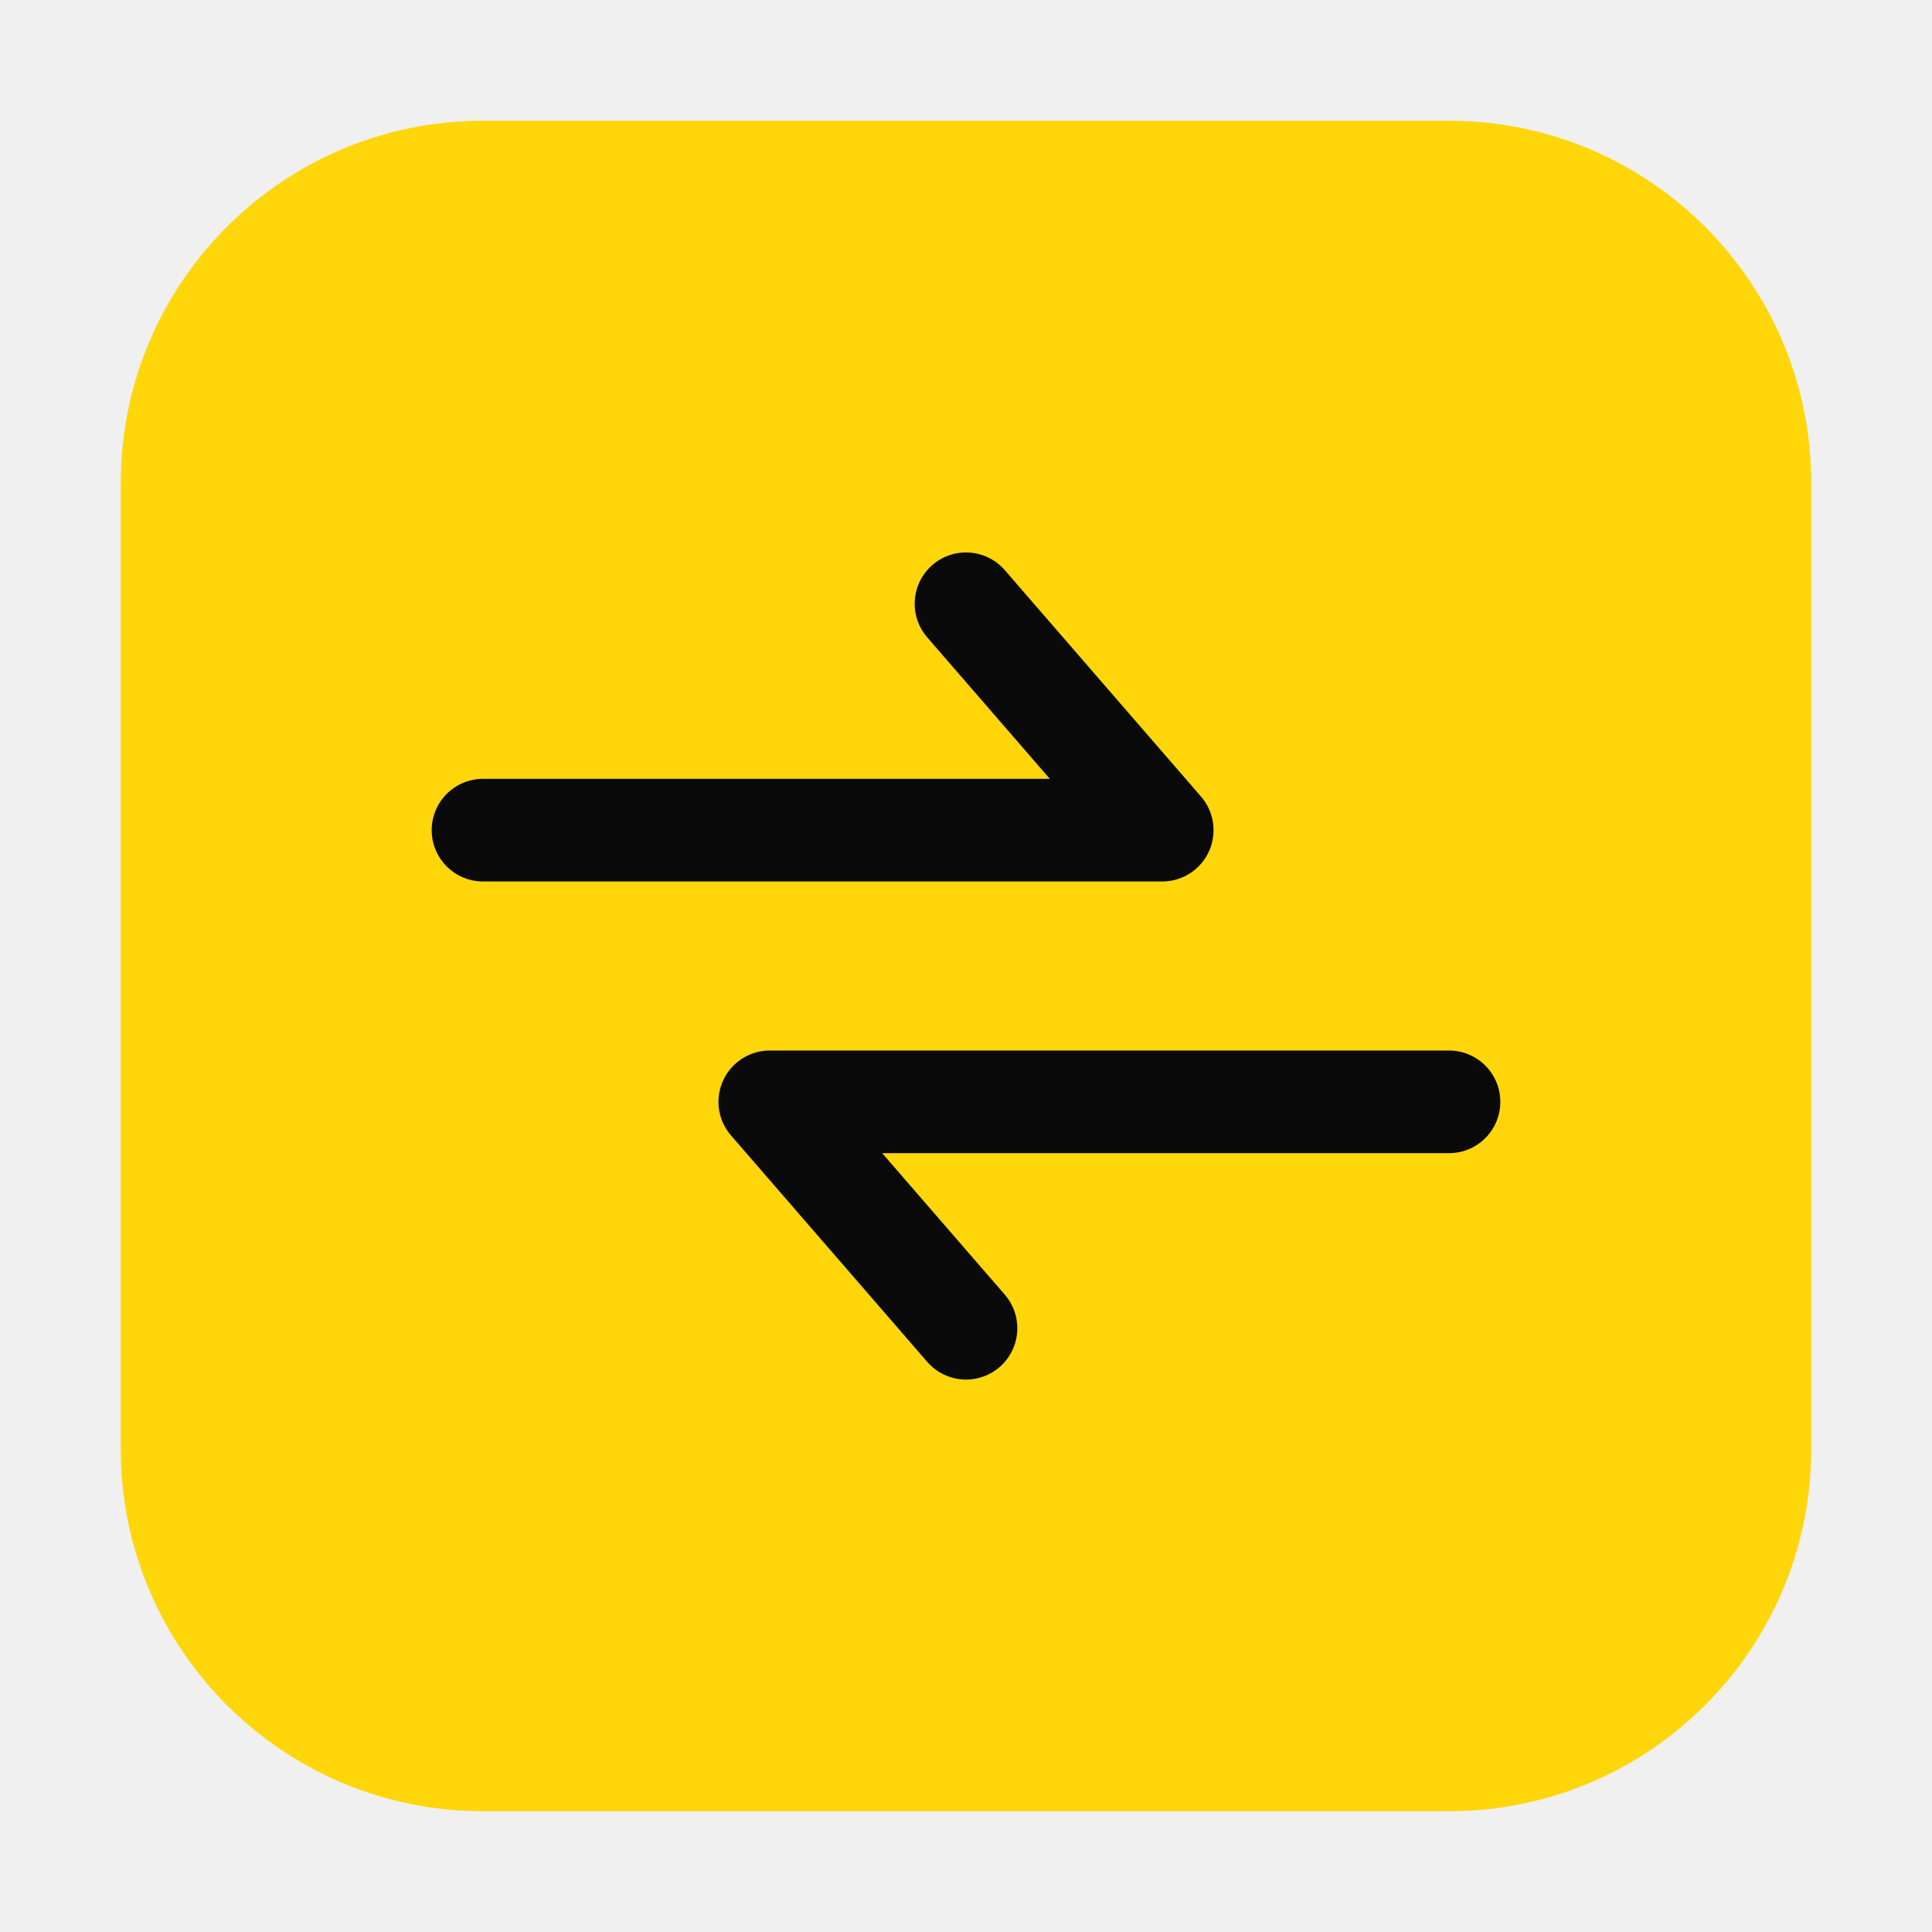
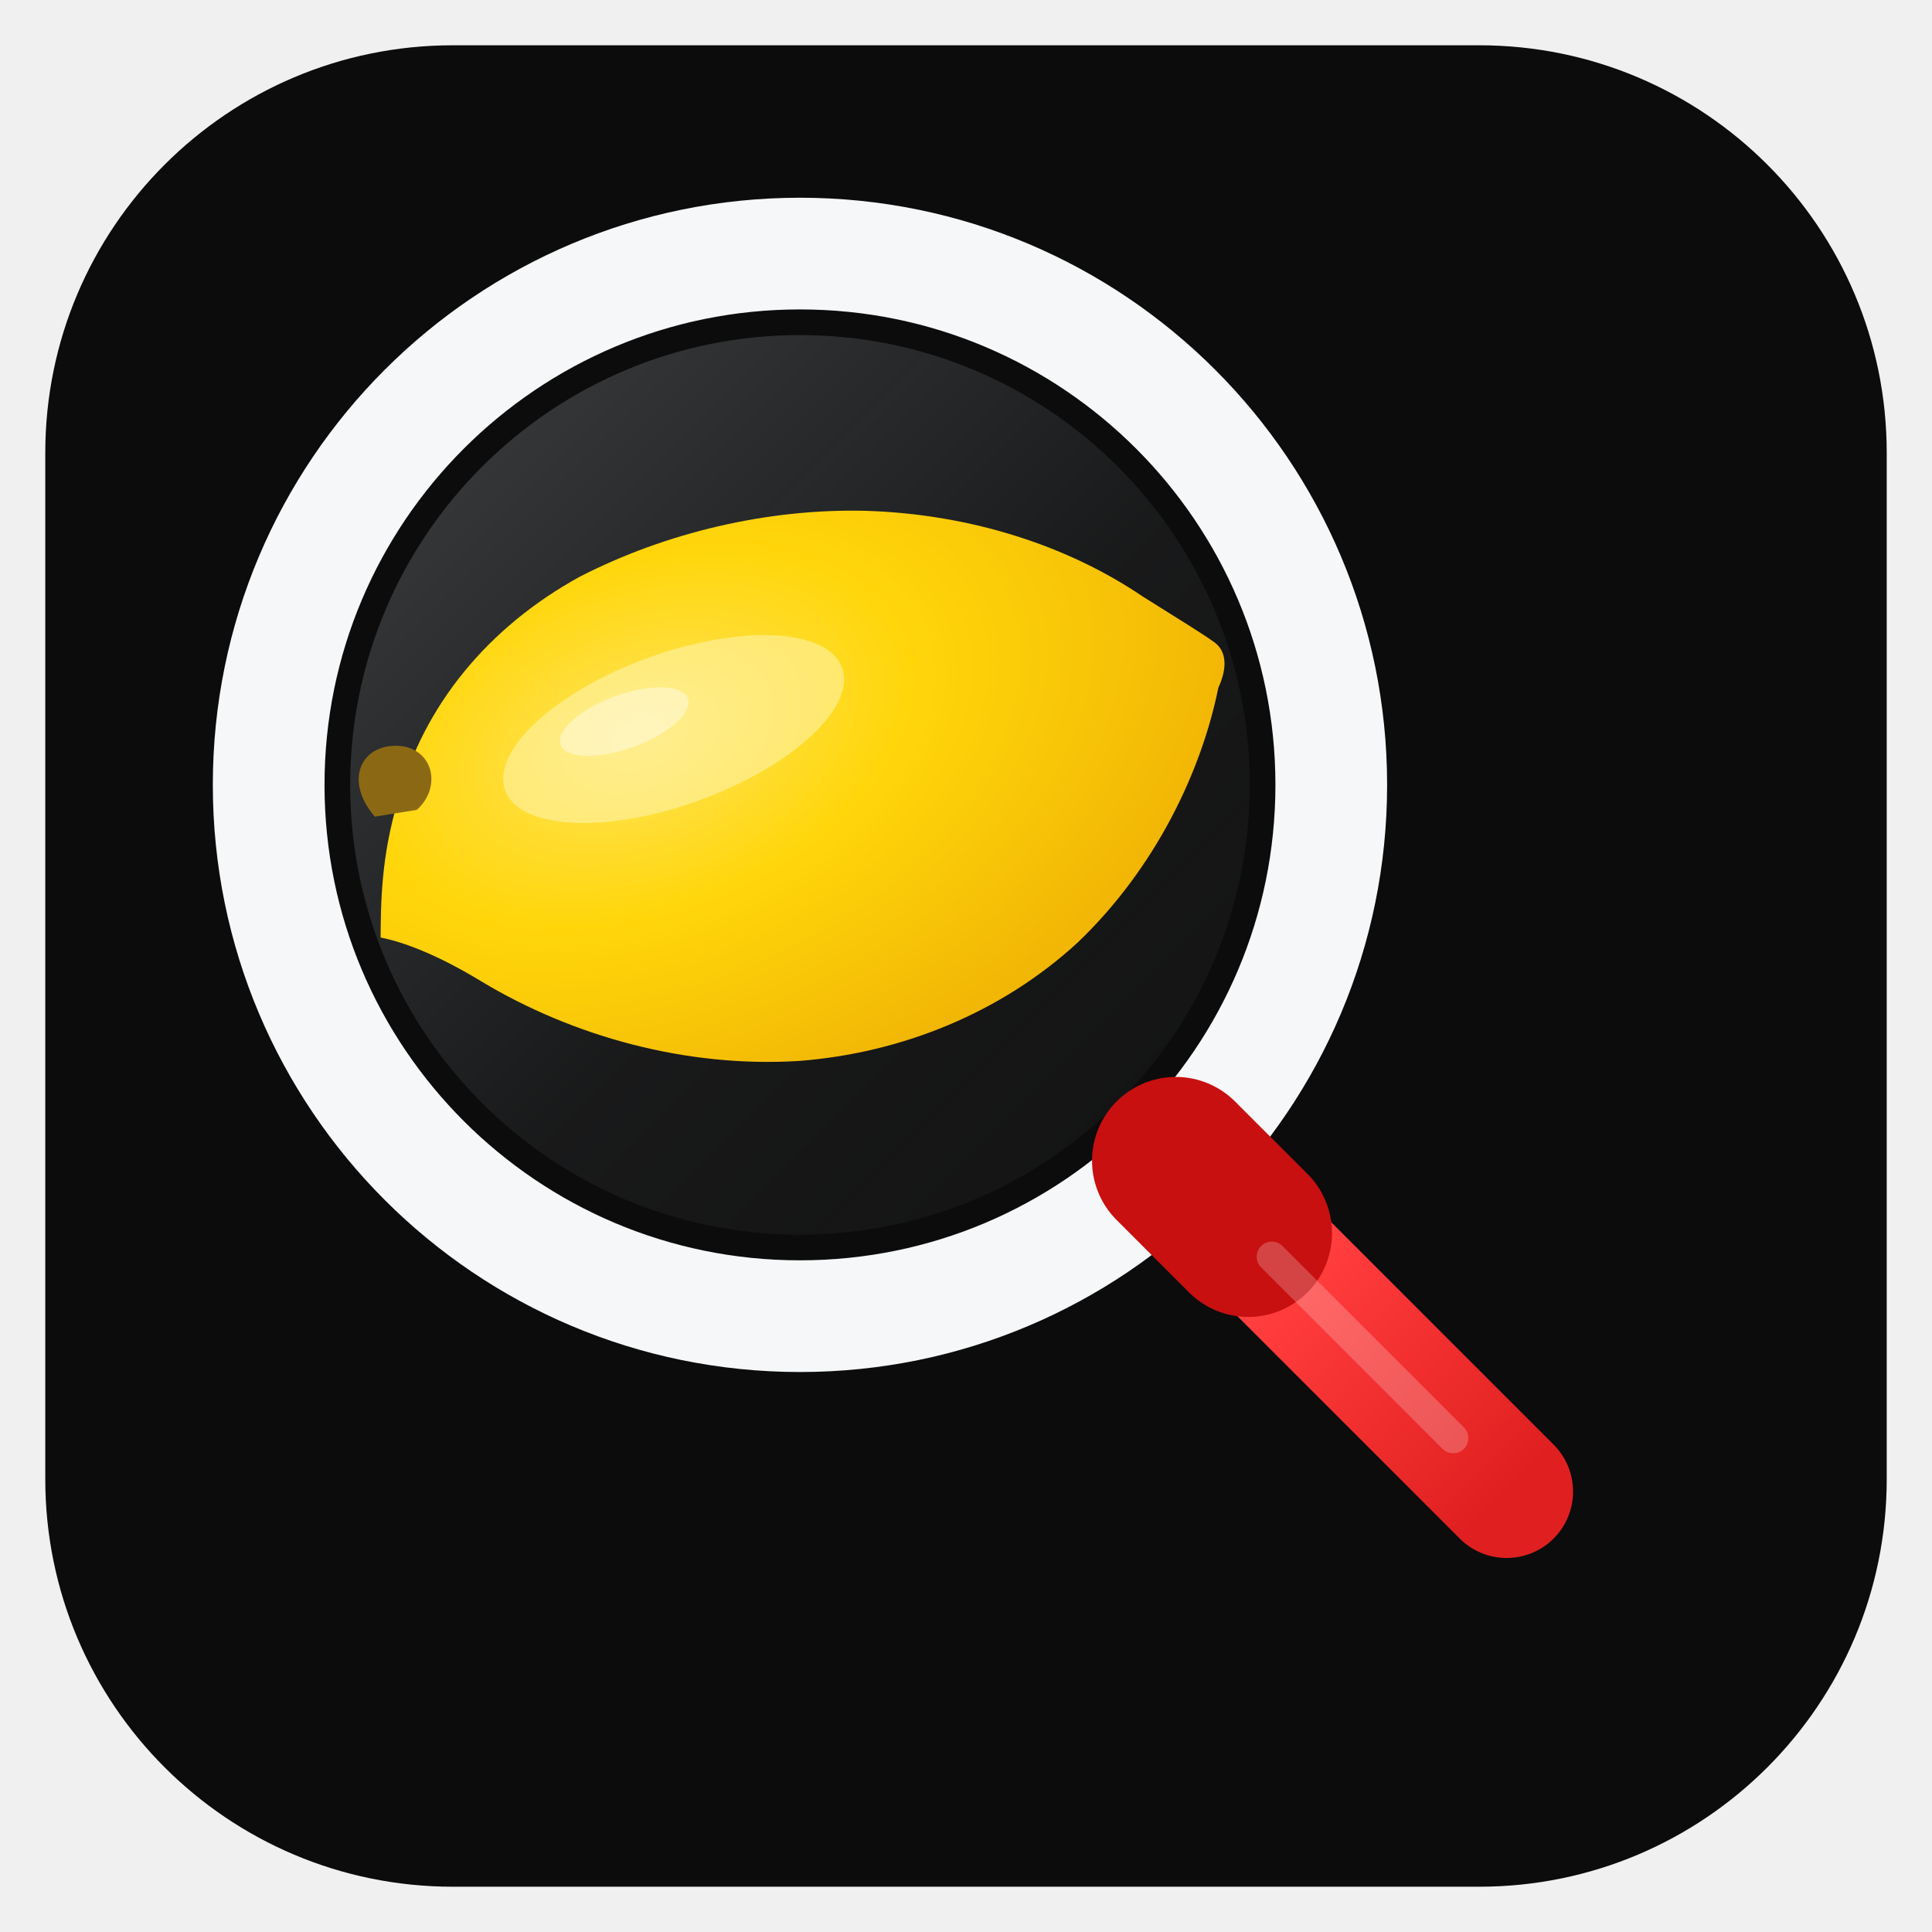
- <svg xmlns="http://www.w3.org/2000/svg" viewBox="0 0 64 64" fill="none">
-   <rect x="4" y="4" width="56" height="56" rx="12" fill="#FFD60A" />
-   <path d="M16 27.5h22.5L32 20" stroke="#0A0A0A" stroke-width="3.4" stroke-linecap="round" stroke-linejoin="round" />
-   <path d="M48 36.5H25.5L32 44" stroke="#0A0A0A" stroke-width="3.4" stroke-linecap="round" stroke-linejoin="round" />
+ <svg xmlns="http://www.w3.org/2000/svg" viewBox="0 0 64 64" fill="none" role="img" aria-label="Lemonless">
+   <defs>
+     <radialGradient id="lemonGrad" cx="35%" cy="32%" r="70%">
+       <stop offset="0%" stop-color="#FFE45C" />
+       <stop offset="45%" stop-color="#FFD60A" />
+       <stop offset="100%" stop-color="#F2B705" />
+     </radialGradient>
+     <linearGradient id="glassGrad" x1="0%" y1="0%" x2="100%" y2="100%">
+       <stop offset="0%" stop-color="#E8F4FF" stop-opacity="0.22" />
+       <stop offset="55%" stop-color="#E8F4FF" stop-opacity="0.06" />
+       <stop offset="100%" stop-color="#ffffff" stop-opacity="0.02" />
+     </linearGradient>
+     <linearGradient id="handleGrad" x1="0%" y1="0%" x2="100%" y2="100%">
+       <stop offset="0%" stop-color="#ff5555" />
+       <stop offset="40%" stop-color="#ff3b3b" />
+       <stop offset="100%" stop-color="#e02020" />
+     </linearGradient>
+     <linearGradient id="handleGradLight" x1="0%" y1="0%" x2="100%" y2="100%">
+       <stop offset="0%" stop-color="#f04a4a" />
+       <stop offset="40%" stop-color="#db0404" />
+       <stop offset="100%" stop-color="#b80e0e" />
+     </linearGradient>
+     <clipPath id="lensClip">
+       <circle cx="26.5" cy="26.0" r="14.9" />
+     </clipPath>
+   </defs>
+   <rect x="1.5" y="1.5" width="61" height="61" rx="13.5" fill="#0c0c0c" />
+   <circle cx="26.5" cy="26.0" r="14.9" fill="url(#glassGrad)" />
+   <g clip-path="url(#lensClip)">
+     <g id="lemon" transform="translate(26.5 26.0) rotate(-20) scale(0.66)">
+       <path d="M -22.4 0.0 C -21.8 -1.6 -21.0 -3.8 -19.2 -6.2 C -16.4 -10.2 -12.0 -12.8 -6.8 -13.6 C -2.0 -14.2 3.2 -13.6 7.8 -11.8 C 12.8 -9.8 16.8 -6.6 19.4 -3.0 C 20.8 -1.2 21.6 -0.2 22.0 0.4 C 22.4 1.0 22.2 1.8 21.4 2.6 C 19.2 6.2 15.4 10.0 10.4 12.2 C 5.6 14.2 0.2 14.4 -4.8 13.0 C -10.2 11.4 -15.0 8.0 -18.4 3.8 C -20.0 1.8 -21.4 0.6 -22.4 0.0 Z" fill="url(#lemonGrad)" />
+       <ellipse cx="-5.0" cy="-4.8" rx="9.0" ry="3.8" fill="#fff8c0" opacity="0.5" />
+       <ellipse cx="-7.2" cy="-6.0" rx="3.4" ry="1.35" fill="#ffffff" opacity="0.4" />
+       <path d="M-20.6 -5.8 C-21.5 -8.2 -19.8 -9.6 -18.0 -8.6 C-16.7 -7.8 -17.0 -6.0 -18.5 -5.4Z" fill="#8B6914" />
+     </g>
+   </g>
+   <circle id="lens-ring" cx="26.5" cy="26.0" r="17.6" fill="none" stroke="#f5f7f8" stroke-width="3.7" />
+   <g id="handle-group">
+     <path id="handle" d="M38.95 38.45 L49.91 49.41" stroke="url(#handleGrad)" stroke-width="4.4" stroke-linecap="round" fill="none" />
+     <path id="ferrule" d="M38.95 38.45 L41.35 40.85" stroke="#c81010" stroke-width="5.55" stroke-linecap="round" fill="none" />
+     <path d="M42.13 41.63 L48.14 47.64" stroke="#ffffff" stroke-width="1.0" stroke-linecap="round" opacity="0.22" />
+   </g>
</svg>
